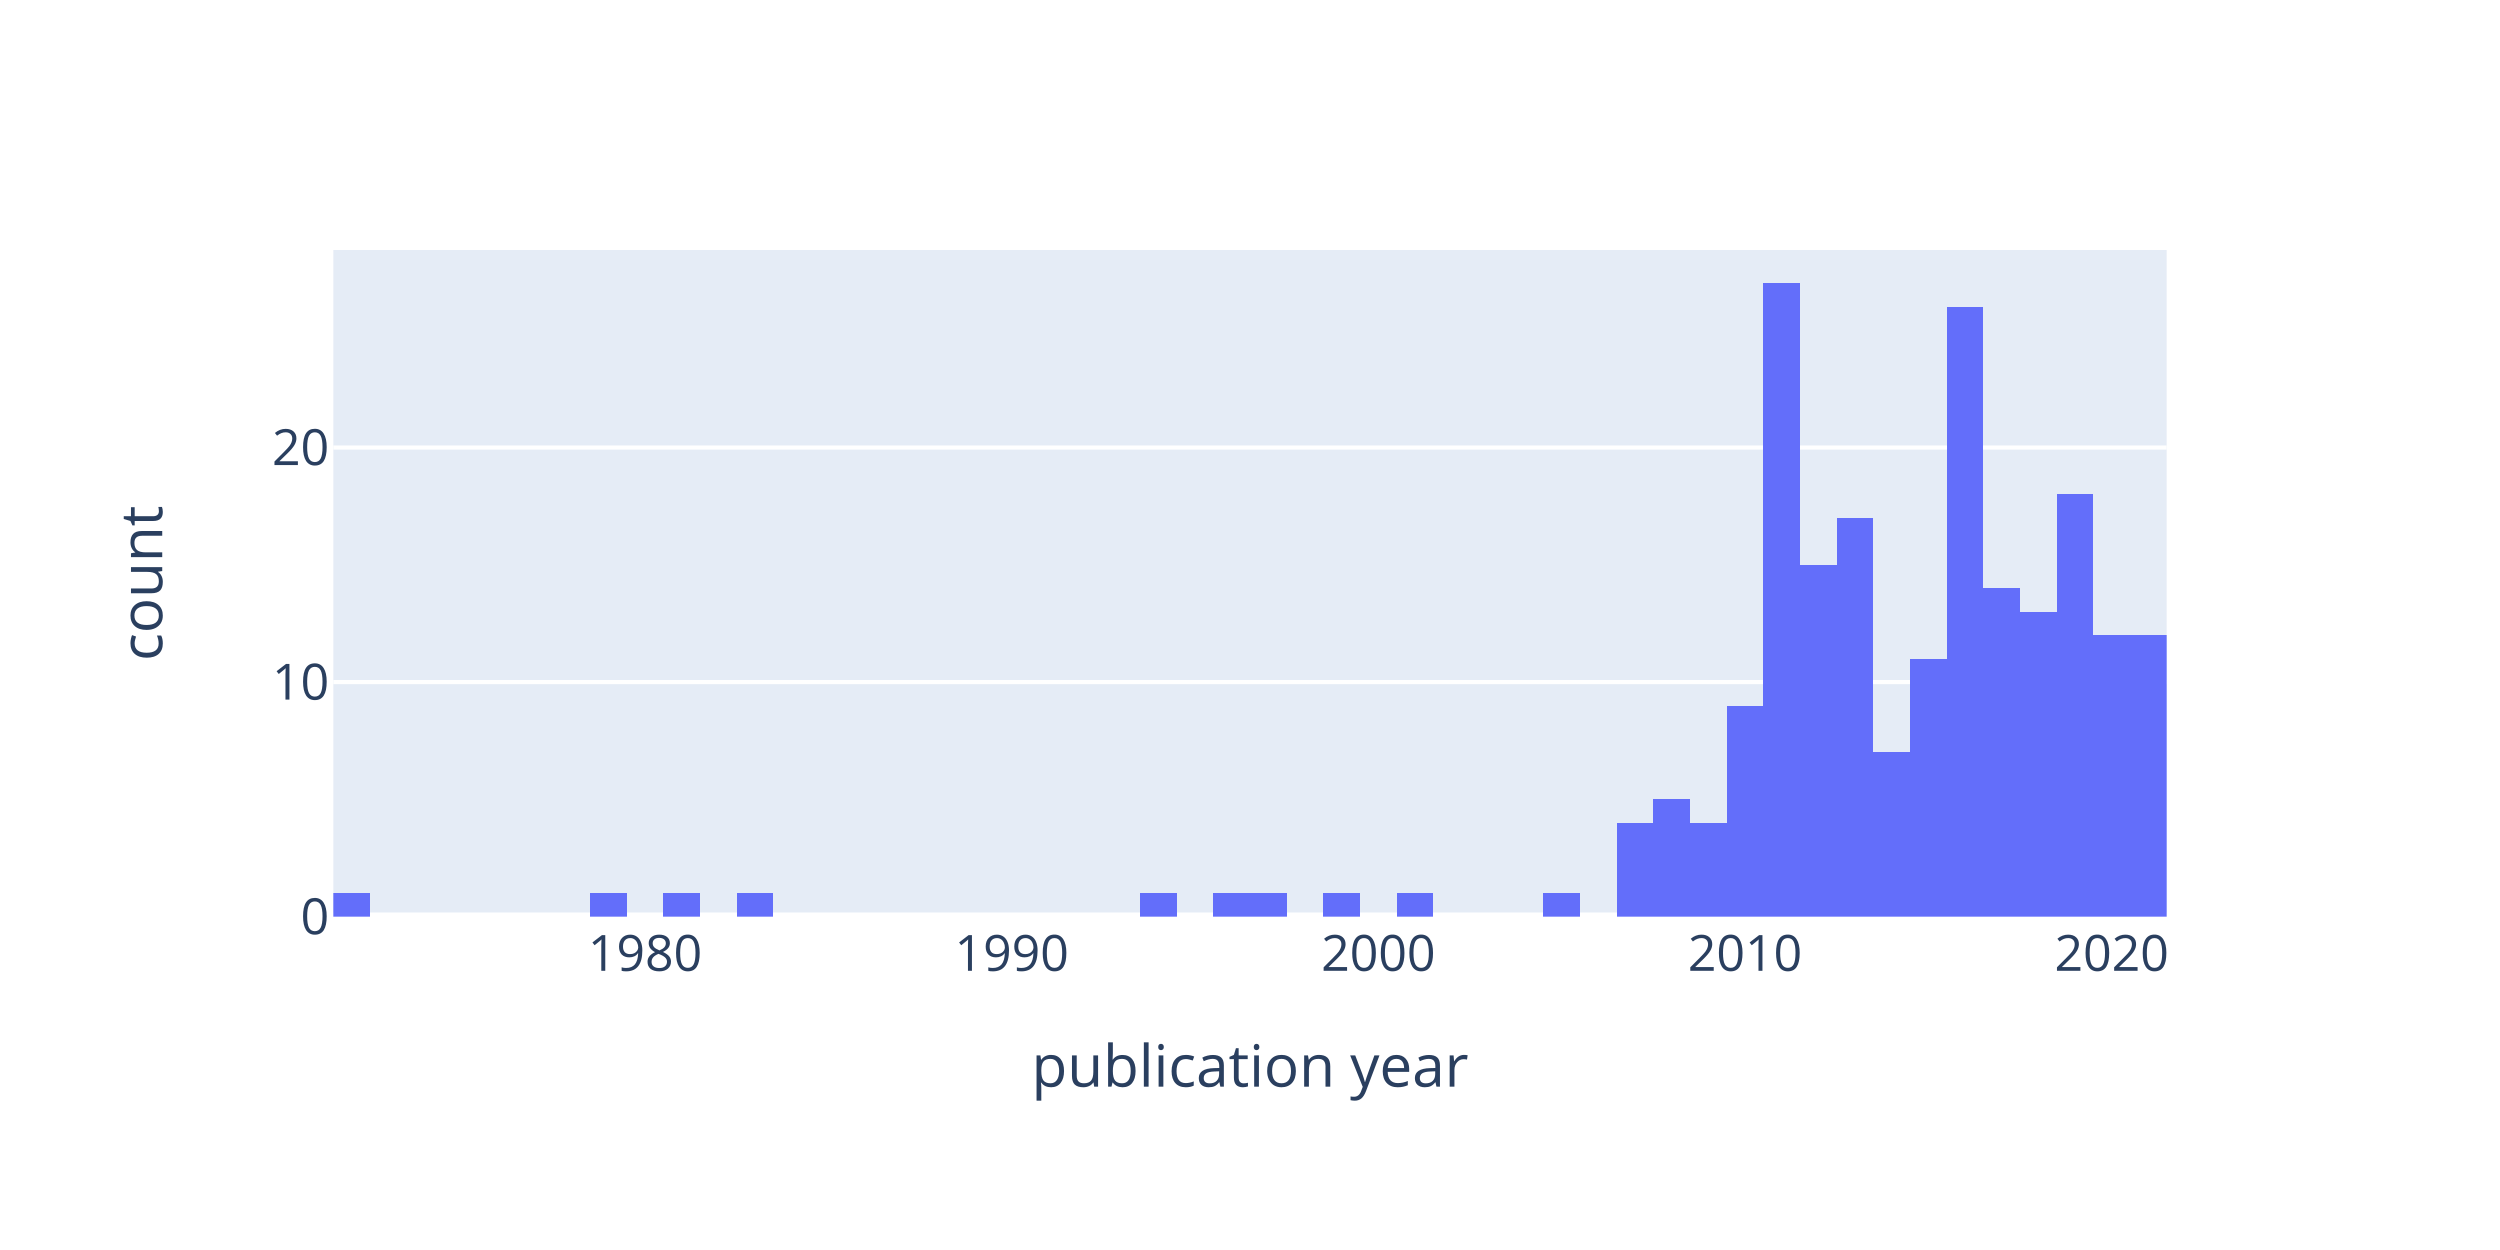
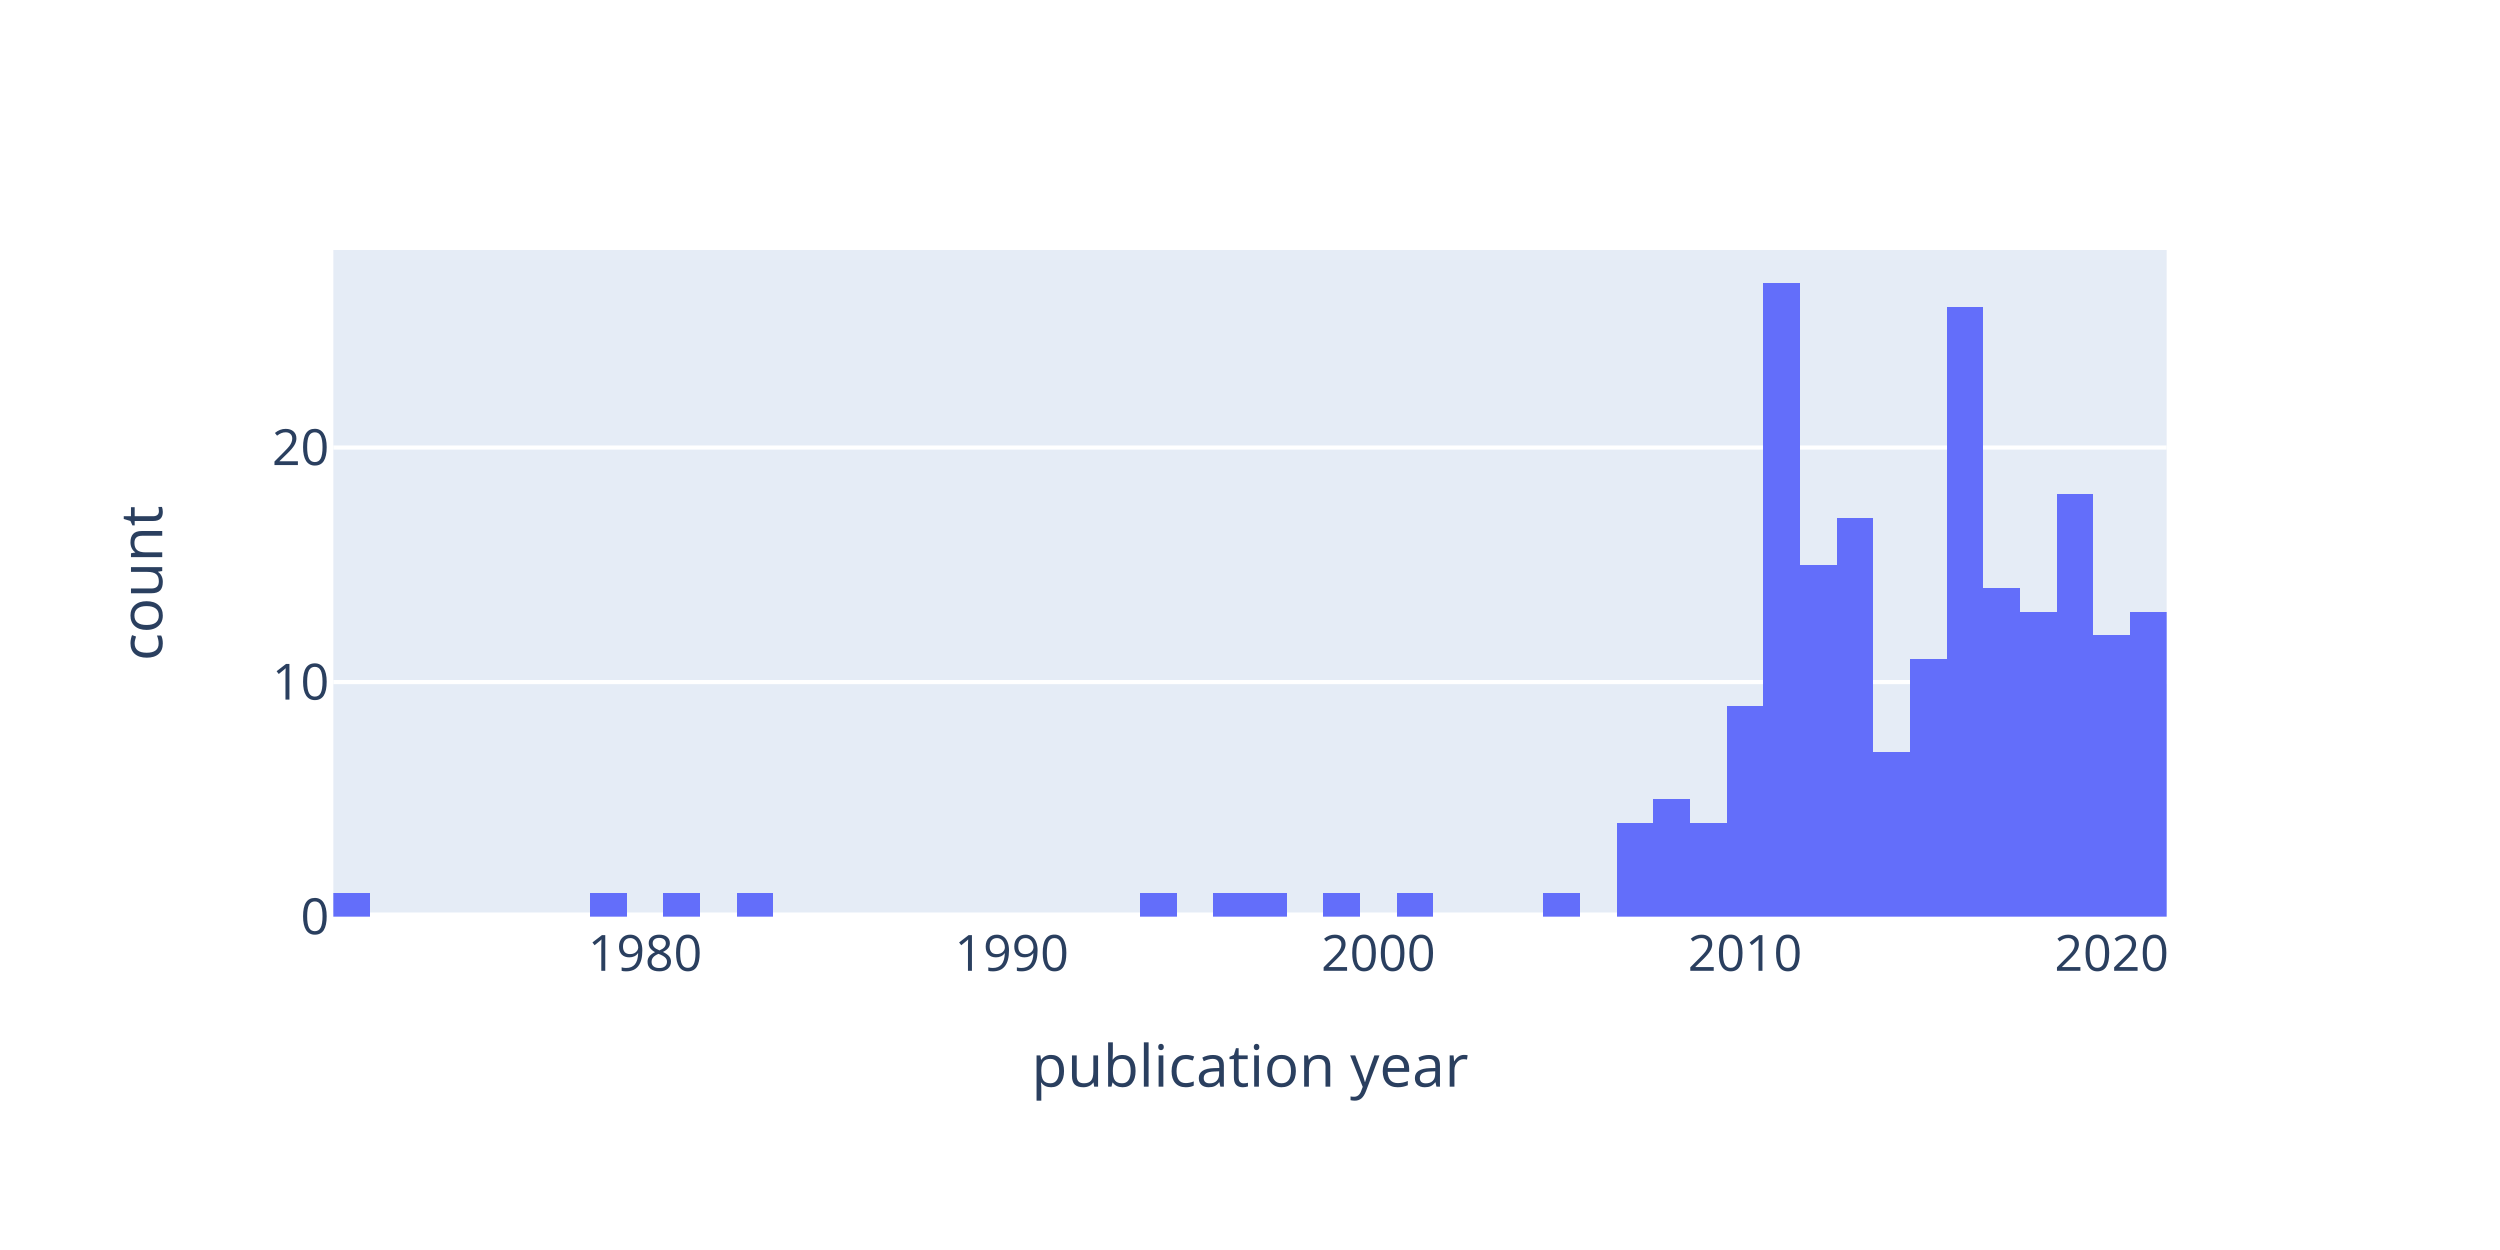
<svg xmlns="http://www.w3.org/2000/svg" class="main-svg" width="600" height="300" style="" viewBox="0 0 600 300">
  <rect x="0" y="0" width="600" height="300" style="fill: rgb(255, 255, 255); fill-opacity: 1;" />
-   <defs id="defs-fae12d">
+   <defs id="defs-a50dc2">
    <g class="clips">
-       <clipPath id="clipfae12dxyplot" class="plotclip">
+       <clipPath id="clipa50dc2xyplot" class="plotclip">
        <rect width="440" height="160" />
      </clipPath>
-       <clipPath class="axesclip" id="clipfae12dx">
+       <clipPath class="axesclip" id="clipa50dc2x">
        <rect x="80" y="0" width="440" height="300" />
      </clipPath>
-       <clipPath class="axesclip" id="clipfae12dy">
+       <clipPath class="axesclip" id="clipa50dc2y">
        <rect x="0" y="60" width="600" height="160" />
      </clipPath>
-       <clipPath class="axesclip" id="clipfae12dxy">
+       <clipPath class="axesclip" id="clipa50dc2xy">
        <rect x="80" y="60" width="440" height="160" />
      </clipPath>
    </g>
    <g class="gradients" />
  </defs>
  <g class="bglayer">
    <rect class="bg" x="80" y="60" width="440" height="160" style="fill: rgb(229, 236, 246); fill-opacity: 1; stroke-width: 0;" />
  </g>
  <g class="layer-below">
    <g class="imagelayer" />
    <g class="shapelayer" />
  </g>
  <g class="cartesianlayer">
    <g class="subplot xy">
      <g class="layer-subplot">
        <g class="shapelayer" />
        <g class="imagelayer" />
      </g>
      <g class="gridlayer">
        <g class="x" />
        <g class="y">
          <path class="ygrid crisp" transform="translate(0,163.7)" d="M80,0h440" style="stroke: rgb(255, 255, 255); stroke-opacity: 1; stroke-width: 1px;" />
          <path class="ygrid crisp" transform="translate(0,107.41)" d="M80,0h440" style="stroke: rgb(255, 255, 255); stroke-opacity: 1; stroke-width: 1px;" />
        </g>
      </g>
      <g class="zerolinelayer">
        <path class="yzl zl crisp" transform="translate(0,220)" d="M80,0h440" style="stroke: rgb(255, 255, 255); stroke-opacity: 1; stroke-width: 2px;" />
      </g>
      <path class="xlines-below" />
      <path class="ylines-below" />
      <g class="overlines-below" />
      <g class="xaxislayer-below" />
      <g class="yaxislayer-below" />
      <g class="overaxes-below" />
-       <g class="plot" transform="translate(80,60)" clip-path="url('#clipfae12dxyplot')">
+       <g class="plot" transform="translate(80,60)" clip-path="url('#clipa50dc2xyplot')">
        <g class="barlayer mlayer">
          <g class="trace bars" shape-rendering="crispEdges" style="opacity: 1;">
            <g class="points">
              <g class="point">
                <path d="M0,160V154.37H8.8V160Z" style="vector-effect: non-scaling-stroke; opacity: 1; stroke-width: 0px; fill: rgb(99, 110, 250); fill-opacity: 1;" />
              </g>
              <g class="point">
                <path d="M0,0Z" style="vector-effect: non-scaling-stroke; opacity: 1; stroke-width: 0px; fill: rgb(99, 110, 250); fill-opacity: 1;" />
              </g>
              <g class="point">
                <path d="M0,0Z" style="vector-effect: non-scaling-stroke; opacity: 1; stroke-width: 0px; fill: rgb(99, 110, 250); fill-opacity: 1;" />
              </g>
              <g class="point">
                <path d="M0,0Z" style="vector-effect: non-scaling-stroke; opacity: 1; stroke-width: 0px; fill: rgb(99, 110, 250); fill-opacity: 1;" />
              </g>
              <g class="point">
                <path d="M0,0Z" style="vector-effect: non-scaling-stroke; opacity: 1; stroke-width: 0px; fill: rgb(99, 110, 250); fill-opacity: 1;" />
              </g>
              <g class="point">
                <path d="M0,0Z" style="vector-effect: non-scaling-stroke; opacity: 1; stroke-width: 0px; fill: rgb(99, 110, 250); fill-opacity: 1;" />
              </g>
              <g class="point">
                <path d="M0,0Z" style="vector-effect: non-scaling-stroke; opacity: 1; stroke-width: 0px; fill: rgb(99, 110, 250); fill-opacity: 1;" />
              </g>
              <g class="point">
                <path d="M61.6,160V154.37H70.4V160Z" style="vector-effect: non-scaling-stroke; opacity: 1; stroke-width: 0px; fill: rgb(99, 110, 250); fill-opacity: 1;" />
              </g>
              <g class="point">
                <path d="M0,0Z" style="vector-effect: non-scaling-stroke; opacity: 1; stroke-width: 0px; fill: rgb(99, 110, 250); fill-opacity: 1;" />
              </g>
              <g class="point">
                <path d="M79.2,160V154.37H88V160Z" style="vector-effect: non-scaling-stroke; opacity: 1; stroke-width: 0px; fill: rgb(99, 110, 250); fill-opacity: 1;" />
              </g>
              <g class="point">
                <path d="M0,0Z" style="vector-effect: non-scaling-stroke; opacity: 1; stroke-width: 0px; fill: rgb(99, 110, 250); fill-opacity: 1;" />
              </g>
              <g class="point">
                <path d="M96.8,160V154.37H105.6V160Z" style="vector-effect: non-scaling-stroke; opacity: 1; stroke-width: 0px; fill: rgb(99, 110, 250); fill-opacity: 1;" />
              </g>
              <g class="point">
                <path d="M0,0Z" style="vector-effect: non-scaling-stroke; opacity: 1; stroke-width: 0px; fill: rgb(99, 110, 250); fill-opacity: 1;" />
              </g>
              <g class="point">
                <path d="M0,0Z" style="vector-effect: non-scaling-stroke; opacity: 1; stroke-width: 0px; fill: rgb(99, 110, 250); fill-opacity: 1;" />
              </g>
              <g class="point">
                <path d="M0,0Z" style="vector-effect: non-scaling-stroke; opacity: 1; stroke-width: 0px; fill: rgb(99, 110, 250); fill-opacity: 1;" />
              </g>
              <g class="point">
                <path d="M0,0Z" style="vector-effect: non-scaling-stroke; opacity: 1; stroke-width: 0px; fill: rgb(99, 110, 250); fill-opacity: 1;" />
              </g>
              <g class="point">
                <path d="M0,0Z" style="vector-effect: non-scaling-stroke; opacity: 1; stroke-width: 0px; fill: rgb(99, 110, 250); fill-opacity: 1;" />
              </g>
              <g class="point">
                <path d="M0,0Z" style="vector-effect: non-scaling-stroke; opacity: 1; stroke-width: 0px; fill: rgb(99, 110, 250); fill-opacity: 1;" />
              </g>
              <g class="point">
                <path d="M0,0Z" style="vector-effect: non-scaling-stroke; opacity: 1; stroke-width: 0px; fill: rgb(99, 110, 250); fill-opacity: 1;" />
              </g>
              <g class="point">
                <path d="M0,0Z" style="vector-effect: non-scaling-stroke; opacity: 1; stroke-width: 0px; fill: rgb(99, 110, 250); fill-opacity: 1;" />
              </g>
              <g class="point">
                <path d="M0,0Z" style="vector-effect: non-scaling-stroke; opacity: 1; stroke-width: 0px; fill: rgb(99, 110, 250); fill-opacity: 1;" />
              </g>
              <g class="point">
                <path d="M0,0Z" style="vector-effect: non-scaling-stroke; opacity: 1; stroke-width: 0px; fill: rgb(99, 110, 250); fill-opacity: 1;" />
              </g>
              <g class="point">
                <path d="M193.6,160V154.37H202.4V160Z" style="vector-effect: non-scaling-stroke; opacity: 1; stroke-width: 0px; fill: rgb(99, 110, 250); fill-opacity: 1;" />
              </g>
              <g class="point">
                <path d="M0,0Z" style="vector-effect: non-scaling-stroke; opacity: 1; stroke-width: 0px; fill: rgb(99, 110, 250); fill-opacity: 1;" />
              </g>
              <g class="point">
                <path d="M211.2,160V154.37H220V160Z" style="vector-effect: non-scaling-stroke; opacity: 1; stroke-width: 0px; fill: rgb(99, 110, 250); fill-opacity: 1;" />
              </g>
              <g class="point">
                <path d="M220,160V154.37H228.8V160Z" style="vector-effect: non-scaling-stroke; opacity: 1; stroke-width: 0px; fill: rgb(99, 110, 250); fill-opacity: 1;" />
              </g>
              <g class="point">
                <path d="M0,0Z" style="vector-effect: non-scaling-stroke; opacity: 1; stroke-width: 0px; fill: rgb(99, 110, 250); fill-opacity: 1;" />
              </g>
              <g class="point">
                <path d="M237.6,160V154.37H246.4V160Z" style="vector-effect: non-scaling-stroke; opacity: 1; stroke-width: 0px; fill: rgb(99, 110, 250); fill-opacity: 1;" />
              </g>
              <g class="point">
                <path d="M0,0Z" style="vector-effect: non-scaling-stroke; opacity: 1; stroke-width: 0px; fill: rgb(99, 110, 250); fill-opacity: 1;" />
              </g>
              <g class="point">
                <path d="M255.2,160V154.37H264V160Z" style="vector-effect: non-scaling-stroke; opacity: 1; stroke-width: 0px; fill: rgb(99, 110, 250); fill-opacity: 1;" />
              </g>
              <g class="point">
                <path d="M0,0Z" style="vector-effect: non-scaling-stroke; opacity: 1; stroke-width: 0px; fill: rgb(99, 110, 250); fill-opacity: 1;" />
              </g>
              <g class="point">
                <path d="M0,0Z" style="vector-effect: non-scaling-stroke; opacity: 1; stroke-width: 0px; fill: rgb(99, 110, 250); fill-opacity: 1;" />
              </g>
              <g class="point">
                <path d="M0,0Z" style="vector-effect: non-scaling-stroke; opacity: 1; stroke-width: 0px; fill: rgb(99, 110, 250); fill-opacity: 1;" />
              </g>
              <g class="point">
                <path d="M290.4,160V154.37H299.2V160Z" style="vector-effect: non-scaling-stroke; opacity: 1; stroke-width: 0px; fill: rgb(99, 110, 250); fill-opacity: 1;" />
              </g>
              <g class="point">
                <path d="M0,0Z" style="vector-effect: non-scaling-stroke; opacity: 1; stroke-width: 0px; fill: rgb(99, 110, 250); fill-opacity: 1;" />
              </g>
              <g class="point">
                <path d="M308,160V137.48H316.8V160Z" style="vector-effect: non-scaling-stroke; opacity: 1; stroke-width: 0px; fill: rgb(99, 110, 250); fill-opacity: 1;" />
              </g>
              <g class="point">
                <path d="M316.8,160V131.85H325.6V160Z" style="vector-effect: non-scaling-stroke; opacity: 1; stroke-width: 0px; fill: rgb(99, 110, 250); fill-opacity: 1;" />
              </g>
              <g class="point">
                <path d="M325.6,160V137.48H334.4V160Z" style="vector-effect: non-scaling-stroke; opacity: 1; stroke-width: 0px; fill: rgb(99, 110, 250); fill-opacity: 1;" />
              </g>
              <g class="point">
                <path d="M334.4,160V109.33H343.2V160Z" style="vector-effect: non-scaling-stroke; opacity: 1; stroke-width: 0px; fill: rgb(99, 110, 250); fill-opacity: 1;" />
              </g>
              <g class="point">
                <path d="M343.2,160V8H352V160Z" style="vector-effect: non-scaling-stroke; opacity: 1; stroke-width: 0px; fill: rgb(99, 110, 250); fill-opacity: 1;" />
              </g>
              <g class="point">
                <path d="M352,160V75.56H360.8V160Z" style="vector-effect: non-scaling-stroke; opacity: 1; stroke-width: 0px; fill: rgb(99, 110, 250); fill-opacity: 1;" />
              </g>
              <g class="point">
                <path d="M360.8,160V64.3H369.6V160Z" style="vector-effect: non-scaling-stroke; opacity: 1; stroke-width: 0px; fill: rgb(99, 110, 250); fill-opacity: 1;" />
              </g>
              <g class="point">
                <path d="M369.6,160V120.59H378.4V160Z" style="vector-effect: non-scaling-stroke; opacity: 1; stroke-width: 0px; fill: rgb(99, 110, 250); fill-opacity: 1;" />
              </g>
              <g class="point">
                <path d="M378.4,160V98.07H387.2V160Z" style="vector-effect: non-scaling-stroke; opacity: 1; stroke-width: 0px; fill: rgb(99, 110, 250); fill-opacity: 1;" />
              </g>
              <g class="point">
                <path d="M387.2,160V13.63H396V160Z" style="vector-effect: non-scaling-stroke; opacity: 1; stroke-width: 0px; fill: rgb(99, 110, 250); fill-opacity: 1;" />
              </g>
              <g class="point">
                <path d="M396,160V81.19H404.8V160Z" style="vector-effect: non-scaling-stroke; opacity: 1; stroke-width: 0px; fill: rgb(99, 110, 250); fill-opacity: 1;" />
              </g>
              <g class="point">
                <path d="M404.8,160V86.81H413.6V160Z" style="vector-effect: non-scaling-stroke; opacity: 1; stroke-width: 0px; fill: rgb(99, 110, 250); fill-opacity: 1;" />
              </g>
              <g class="point">
                <path d="M413.6,160V58.67H422.4V160Z" style="vector-effect: non-scaling-stroke; opacity: 1; stroke-width: 0px; fill: rgb(99, 110, 250); fill-opacity: 1;" />
              </g>
              <g class="point">
                <path d="M422.4,160V92.44H431.2V160Z" style="vector-effect: non-scaling-stroke; opacity: 1; stroke-width: 0px; fill: rgb(99, 110, 250); fill-opacity: 1;" />
              </g>
              <g class="point">
-                 <path d="M431.2,160V92.44H440V160Z" style="vector-effect: non-scaling-stroke; opacity: 1; stroke-width: 0px; fill: rgb(99, 110, 250); fill-opacity: 1;" />
+                 <path d="M431.2,160V86.81H440V160Z" style="vector-effect: non-scaling-stroke; opacity: 1; stroke-width: 0px; fill: rgb(99, 110, 250); fill-opacity: 1;" />
              </g>
            </g>
          </g>
        </g>
      </g>
      <g class="overplot" />
      <path class="xlines-above crisp" d="M0,0" style="fill: none;" />
      <path class="ylines-above crisp" d="M0,0" style="fill: none;" />
      <g class="overlines-above" />
      <g class="xaxislayer-above">
        <g class="xtick">
          <text text-anchor="middle" x="0" y="233" transform="translate(154.8,0)" style="font-family: 'Open Sans', verdana, arial, sans-serif; font-size: 12px; fill: rgb(42, 63, 95); fill-opacity: 1; white-space: pre;">1980</text>
        </g>
        <g class="xtick">
          <text text-anchor="middle" x="0" y="233" transform="translate(242.8,0)" style="font-family: 'Open Sans', verdana, arial, sans-serif; font-size: 12px; fill: rgb(42, 63, 95); fill-opacity: 1; white-space: pre;">1990</text>
        </g>
        <g class="xtick">
          <text text-anchor="middle" x="0" y="233" transform="translate(330.8,0)" style="font-family: 'Open Sans', verdana, arial, sans-serif; font-size: 12px; fill: rgb(42, 63, 95); fill-opacity: 1; white-space: pre;">2000</text>
        </g>
        <g class="xtick">
          <text text-anchor="middle" x="0" y="233" transform="translate(418.8,0)" style="font-family: 'Open Sans', verdana, arial, sans-serif; font-size: 12px; fill: rgb(42, 63, 95); fill-opacity: 1; white-space: pre;">2010</text>
        </g>
        <g class="xtick">
          <text text-anchor="middle" x="0" y="233" transform="translate(506.8,0)" style="font-family: 'Open Sans', verdana, arial, sans-serif; font-size: 12px; fill: rgb(42, 63, 95); fill-opacity: 1; white-space: pre;">2020</text>
        </g>
      </g>
      <g class="yaxislayer-above">
        <g class="ytick">
          <text text-anchor="end" x="79" y="4.2" transform="translate(0,220)" style="font-family: 'Open Sans', verdana, arial, sans-serif; font-size: 12px; fill: rgb(42, 63, 95); fill-opacity: 1; white-space: pre;">0</text>
        </g>
        <g class="ytick">
          <text text-anchor="end" x="79" y="4.2" transform="translate(0,163.7)" style="font-family: 'Open Sans', verdana, arial, sans-serif; font-size: 12px; fill: rgb(42, 63, 95); fill-opacity: 1; white-space: pre;">10</text>
        </g>
        <g class="ytick">
          <text text-anchor="end" x="79" y="4.2" transform="translate(0,107.41)" style="font-family: 'Open Sans', verdana, arial, sans-serif; font-size: 12px; fill: rgb(42, 63, 95); fill-opacity: 1; white-space: pre;">20</text>
        </g>
      </g>
      <g class="overaxes-above" />
    </g>
  </g>
  <g class="polarlayer" />
  <g class="ternarylayer" />
  <g class="geolayer" />
  <g class="funnelarealayer" />
  <g class="pielayer" />
  <g class="treemaplayer" />
  <g class="sunburstlayer" />
  <g class="glimages" />
-   <defs id="topdefs-fae12d">
+   <defs id="topdefs-a50dc2">
    <g class="clips" />
  </defs>
  <g class="layer-above">
    <g class="imagelayer" />
    <g class="shapelayer" />
  </g>
  <g class="infolayer">
    <g class="g-gtitle" />
    <g class="g-xtitle">
      <text class="xtitle" x="300" y="260.8" text-anchor="middle" style="font-family: 'Open Sans', verdana, arial, sans-serif; font-size: 14px; fill: rgb(42, 63, 95); opacity: 1; font-weight: normal; white-space: pre;">publication year</text>
    </g>
    <g class="g-ytitle">
      <text class="ytitle" transform="rotate(-90,38.93438,140)" x="38.934" y="140" text-anchor="middle" style="font-family: 'Open Sans', verdana, arial, sans-serif; font-size: 14px; fill: rgb(42, 63, 95); opacity: 1; font-weight: normal; white-space: pre;">count</text>
    </g>
  </g>
</svg>
